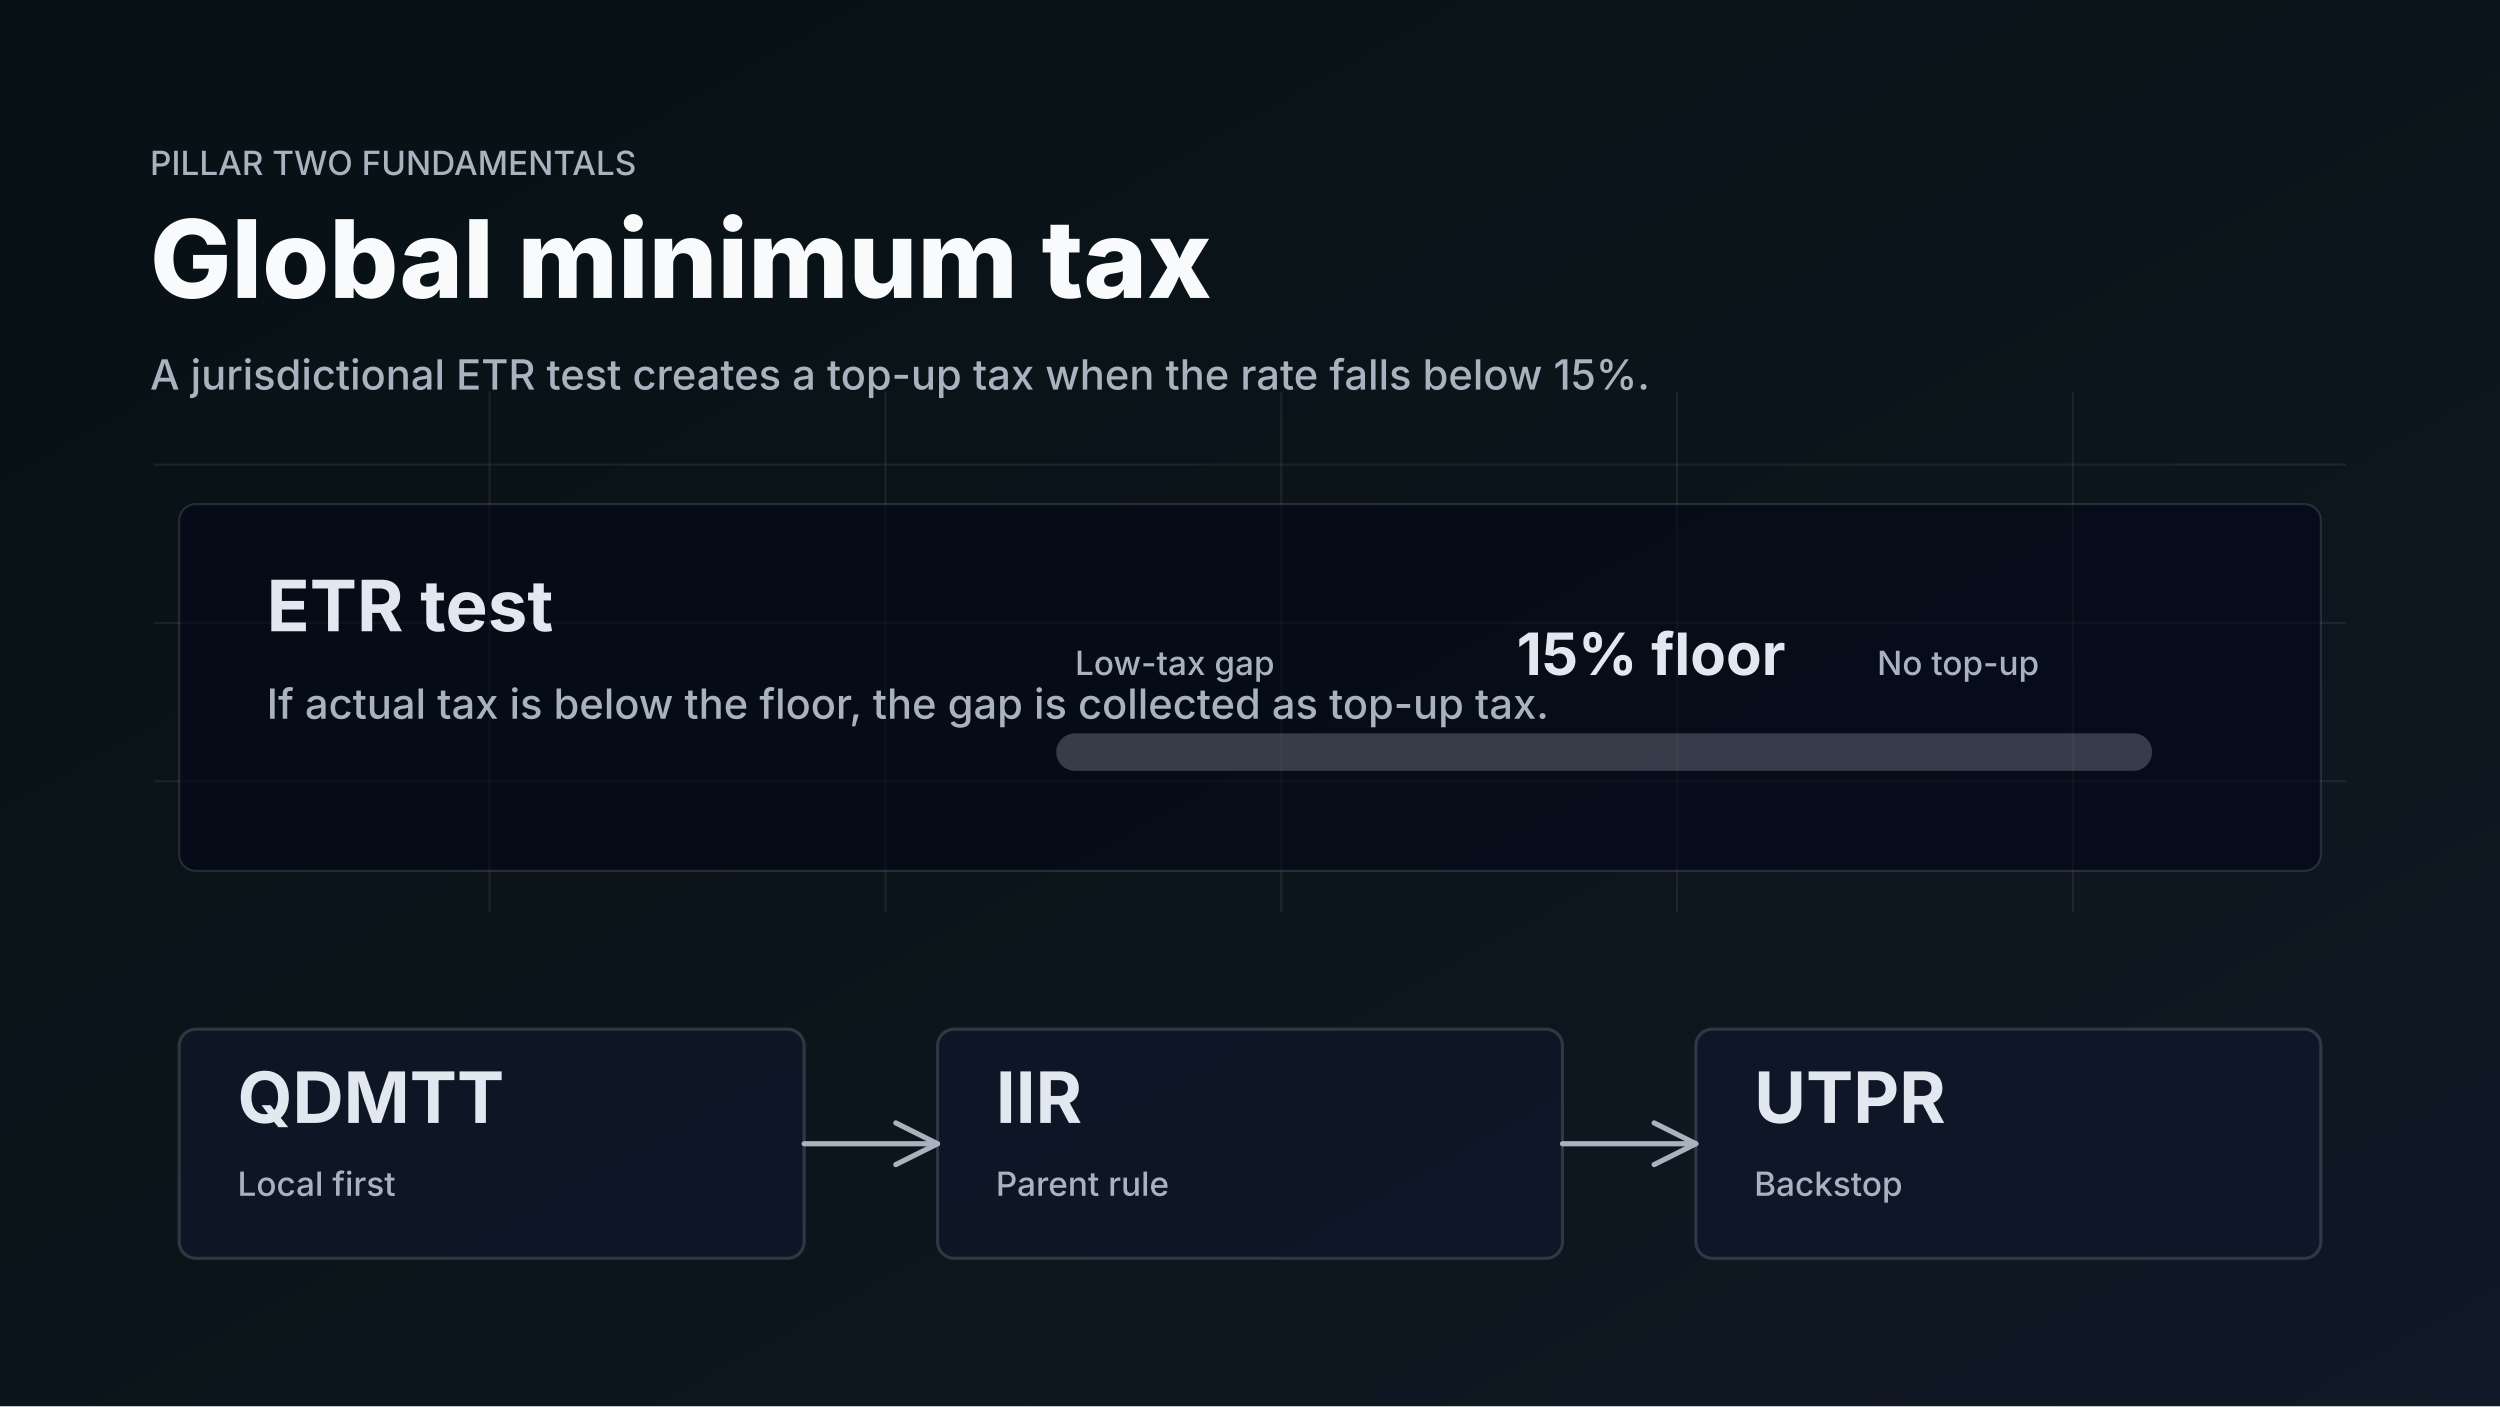
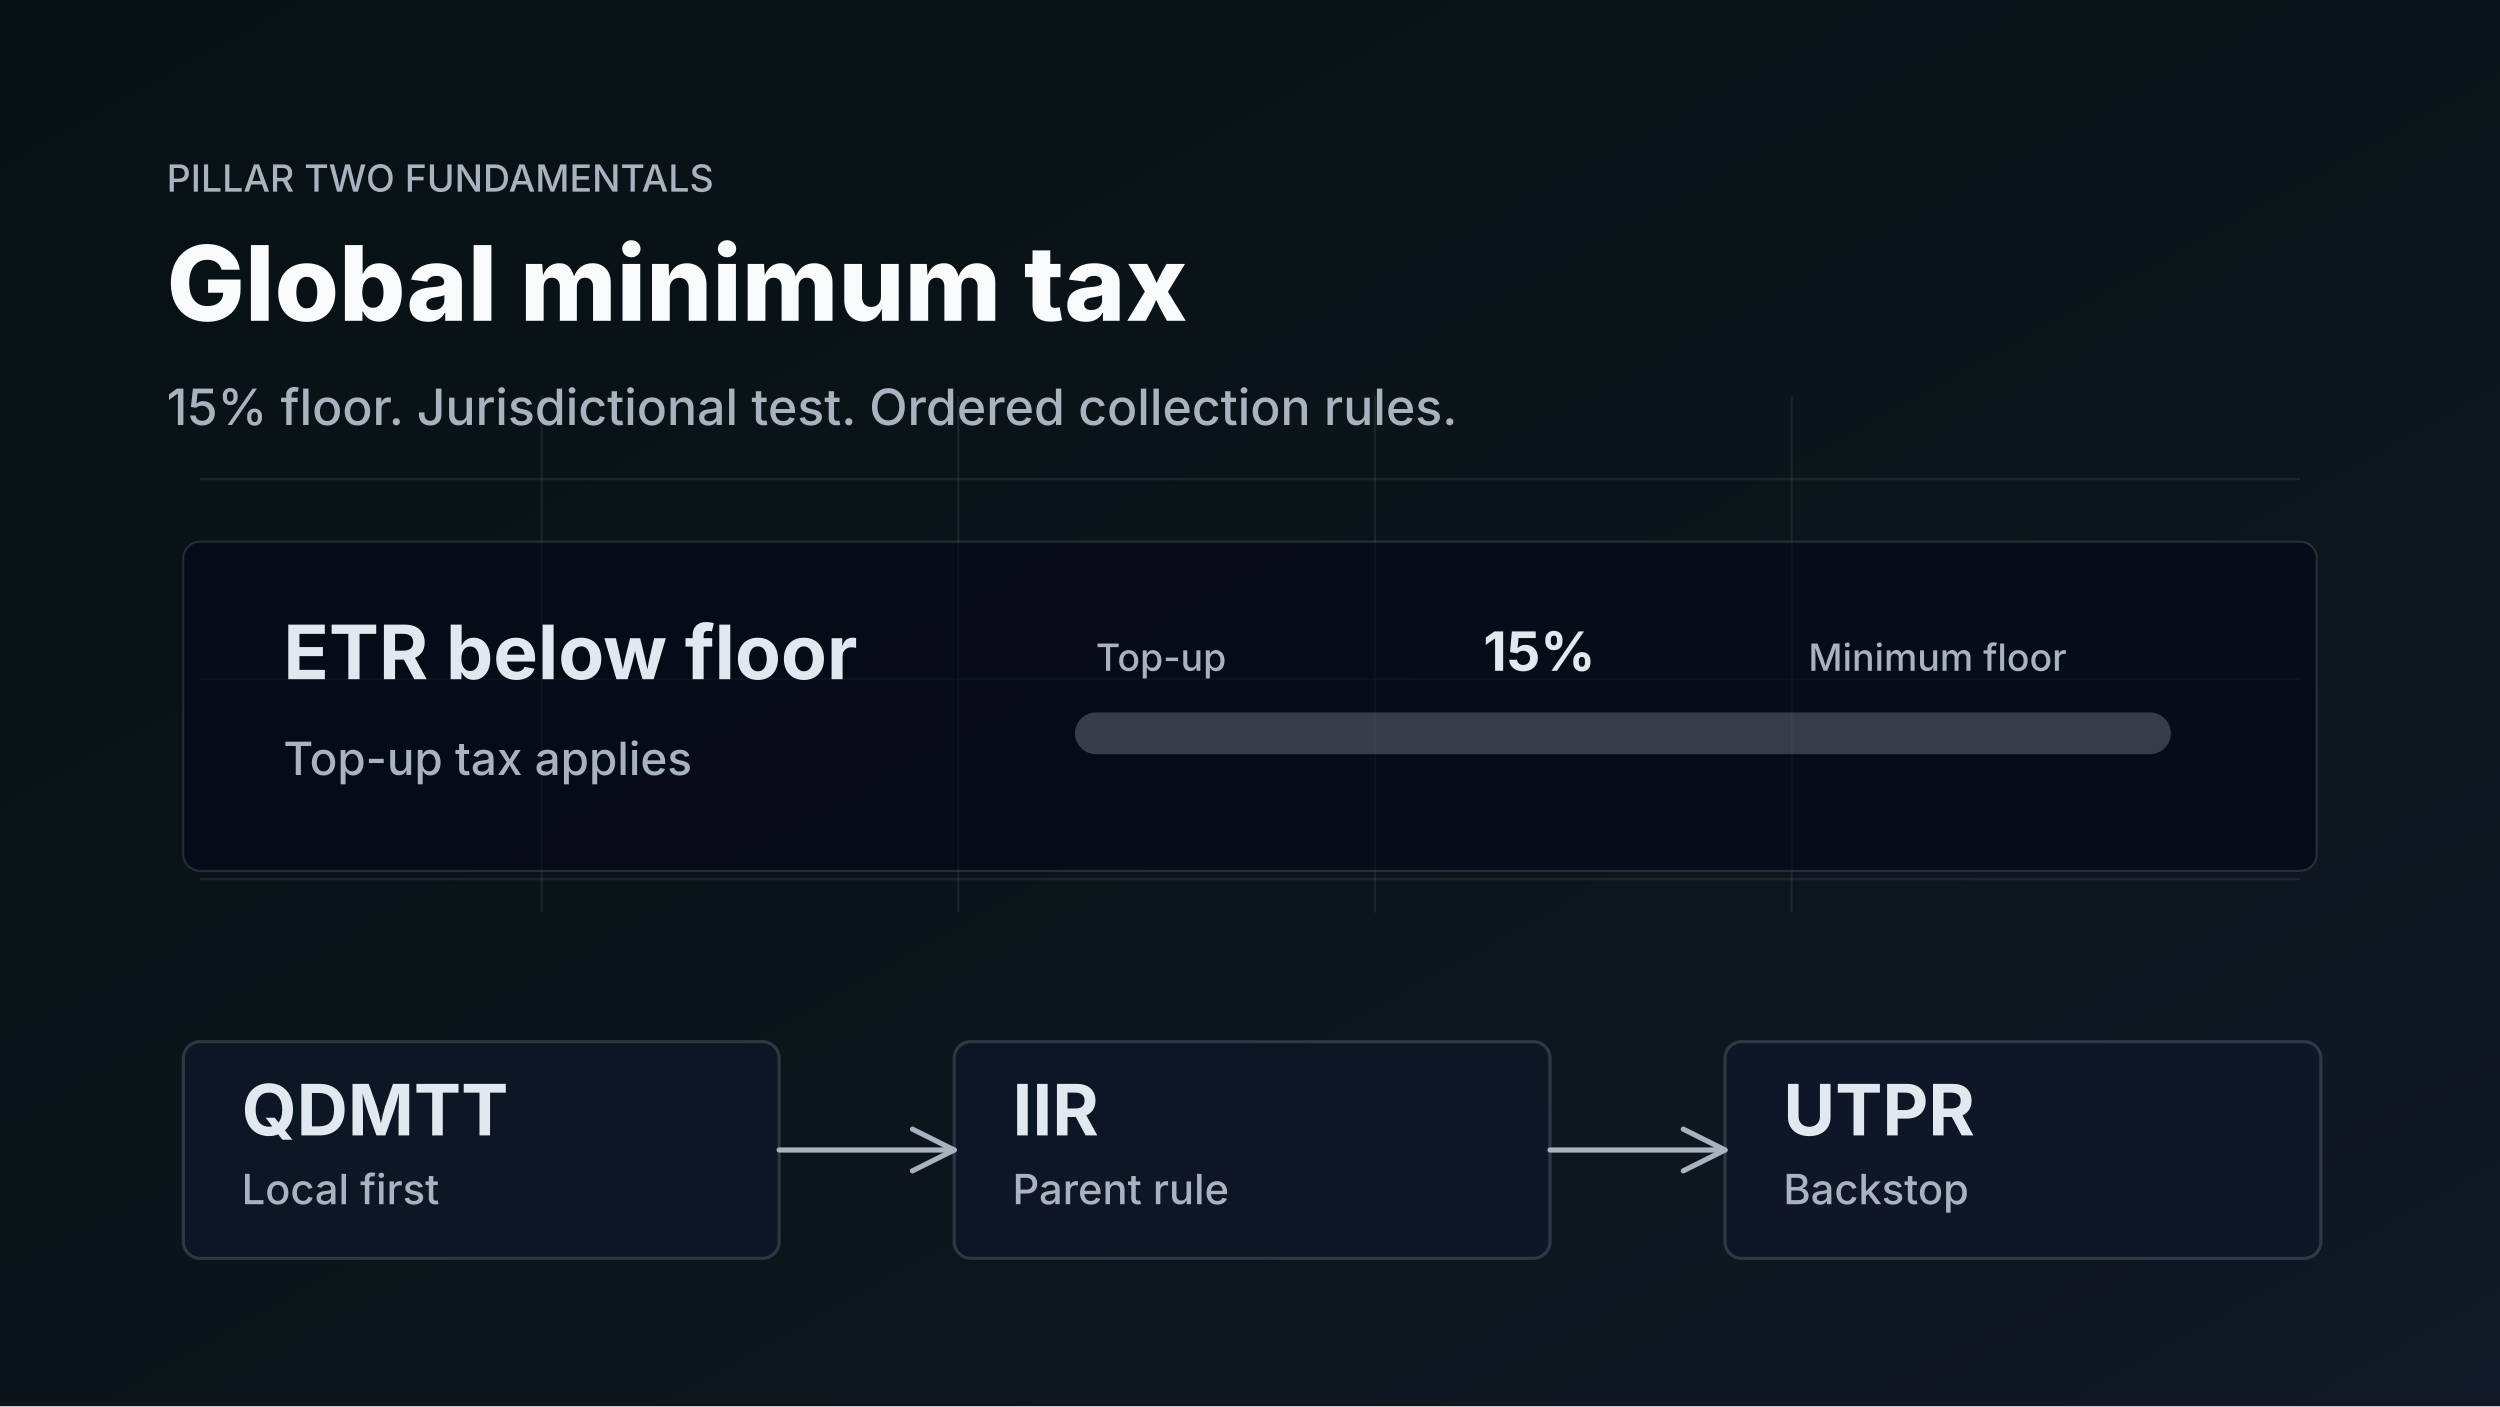
<svg xmlns="http://www.w3.org/2000/svg" viewBox="0 0 1200 675" role="img" aria-labelledby="title desc">
  <defs>
    <linearGradient id="bg" x1="0" y1="0" x2="1" y2="1">
      <stop offset="0" stop-color="#071014" />
      <stop offset="0.58" stop-color="#0c151b" />
      <stop offset="1" stop-color="#111827" />
    </linearGradient>
    <linearGradient id="floor" x1="0" y1="0" x2="1" y2="0">
      <stop offset="0" stop-color="#2dd4bf" />
      <stop offset="1" stop-color="#a3e635" />
    </linearGradient>
    <linearGradient id="gap" x1="0" y1="0" x2="1" y2="0">
      <stop offset="0" stop-color="#f59e0b" />
      <stop offset="1" stop-color="#facc15" />
    </linearGradient>
    <style>
      .title { font-family: Inter, Arial, sans-serif; fill: #f8fafc; font-weight: 800; letter-spacing: 0; }
-       .label { font-family: Inter, Arial, sans-serif; fill: #e2e8f0; font-weight: 700; }
-       .muted { font-family: Inter, Arial, sans-serif; fill: #a8b3bf; font-weight: 500; }
-       .small { font-size: 20px; }
-       .tiny { font-size: 16px; }
+       .label { font-family: Inter, Arial, sans-serif; fill: #e2e8f0; font-weight: 700; letter-spacing: 0; }
+       .muted { font-family: Inter, Arial, sans-serif; fill: #a8b3bf; font-weight: 500; letter-spacing: 0; }
      .card { fill: rgba(15, 23, 42, 0.72); stroke: rgba(226, 232, 240, 0.16); stroke-width: 1.5; }
      .grid { stroke: rgba(226, 232, 240, 0.08); stroke-width: 1; }
      .arrow { stroke: #a8b3bf; stroke-width: 2.5; stroke-linecap: round; stroke-linejoin: round; fill: none; }
    </style>
  </defs>
  <rect width="1200" height="675" fill="url(#bg)" />
-   <path d="M74 223H1126M74 299H1126M74 375H1126" class="grid" />
-   <path d="M235 188V438M425 188V438M615 188V438M805 188V438M995 188V438" class="grid" />
-   <text x="72" y="84" class="muted tiny" letter-spacing="0">PILLAR TWO FUNDAMENTALS</text>
-   <text x="72" y="143" class="title" font-size="52">Global minimum tax</text>
-   <text x="72" y="187" class="muted small">A jurisdictional ETR test creates a top-up tax when the rate falls below 15%.</text>
-   <g transform="translate(86 242)">
-     <rect x="0" y="0" width="1028" height="176" rx="8" fill="rgba(2, 6, 23, 0.58)" stroke="rgba(226, 232, 240, 0.14)" />
-     <text x="42" y="61" class="label" font-size="34">ETR test</text>
-     <text x="42" y="103" class="muted small">If actual tax is below the floor, the gap is collected as top-up tax.</text>
-     <line x1="430" y1="119" x2="938" y2="119" stroke="rgba(226, 232, 240, 0.22)" stroke-width="18" stroke-linecap="round" />
-     <line x1="430" y1="119" x2="660" y2="119" stroke="url(#gap)" stroke-width="18" stroke-linecap="round" />
-     <line x1="660" y1="119" x2="938" y2="119" stroke="url(#floor)" stroke-width="18" stroke-linecap="round" />
-     <text x="430" y="82" class="muted tiny">Low-tax gap</text>
-     <text x="642" y="82" class="label" font-size="28">15% floor</text>
-     <text x="815" y="82" class="muted tiny">No top-up</text>
+   <path d="M96 230H1104M96 326H1104M96 422H1104" class="grid" />
+   <path d="M260 190V438M460 190V438M660 190V438M860 190V438" class="grid" />
+   <text x="80" y="92" class="muted" font-size="18">PILLAR TWO FUNDAMENTALS</text>
+   <text x="80" y="154" class="title" font-size="50">Global minimum tax</text>
+   <text x="80" y="204" class="muted" font-size="24">15% floor. Jurisdictional test. Ordered collection rules.</text>
+   <g transform="translate(88 260)">
+     <rect x="0" y="0" width="1024" height="158" rx="8" fill="rgba(2, 6, 23, 0.58)" stroke="rgba(226, 232, 240, 0.14)" />
+     <text x="48" y="66" class="label" font-size="36">ETR below floor</text>
+     <text x="48" y="112" class="muted" font-size="22">Top-up tax applies</text>
+     <line x1="438" y1="92" x2="944" y2="92" stroke="rgba(226, 232, 240, 0.22)" stroke-width="20" stroke-linecap="round" />
+     <line x1="438" y1="92" x2="638" y2="92" stroke="url(#gap)" stroke-width="20" stroke-linecap="round" />
+     <line x1="638" y1="92" x2="944" y2="92" stroke="url(#floor)" stroke-width="20" stroke-linecap="round" />
+     <text x="438" y="62" class="muted" font-size="18">Top-up</text>
+     <text x="624" y="62" class="label" font-size="26">15%</text>
+     <text x="780" y="62" class="muted" font-size="18">Minimum floor</text>
  </g>
-   <g transform="translate(86 494)">
-     <rect class="card" x="0" y="0" width="300" height="110" rx="8" />
+   <g transform="translate(88 500)">
+     <rect class="card" x="0" y="0" width="286" height="104" rx="8" />
    <text x="28" y="45" class="label" font-size="34">QDMTT</text>
-     <text x="28" y="80" class="muted tiny">Local first</text>
+     <text x="28" y="78" class="muted" font-size="20">Local first</text>
  </g>
-   <g transform="translate(450 494)">
-     <rect class="card" x="0" y="0" width="300" height="110" rx="8" />
+   <g transform="translate(458 500)">
+     <rect class="card" x="0" y="0" width="286" height="104" rx="8" />
    <text x="28" y="45" class="label" font-size="34">IIR</text>
-     <text x="28" y="80" class="muted tiny">Parent rule</text>
+     <text x="28" y="78" class="muted" font-size="20">Parent rule</text>
  </g>
-   <g transform="translate(814 494)">
-     <rect class="card" x="0" y="0" width="300" height="110" rx="8" />
+   <g transform="translate(828 500)">
+     <rect class="card" x="0" y="0" width="286" height="104" rx="8" />
    <text x="28" y="45" class="label" font-size="34">UTPR</text>
-     <text x="28" y="80" class="muted tiny">Backstop</text>
+     <text x="28" y="78" class="muted" font-size="20">Backstop</text>
  </g>
-   <path d="M386 549H450" class="arrow" />
-   <path d="M750 549H814" class="arrow" />
-   <path d="M430 539l20 10-20 10" class="arrow" />
-   <path d="M794 539l20 10-20 10" class="arrow" />
+   <path d="M374 552H458" class="arrow" />
+   <path d="M744 552H828" class="arrow" />
+   <path d="M438 542l20 10-20 10" class="arrow" />
+   <path d="M808 542l20 10-20 10" class="arrow" />
</svg>
